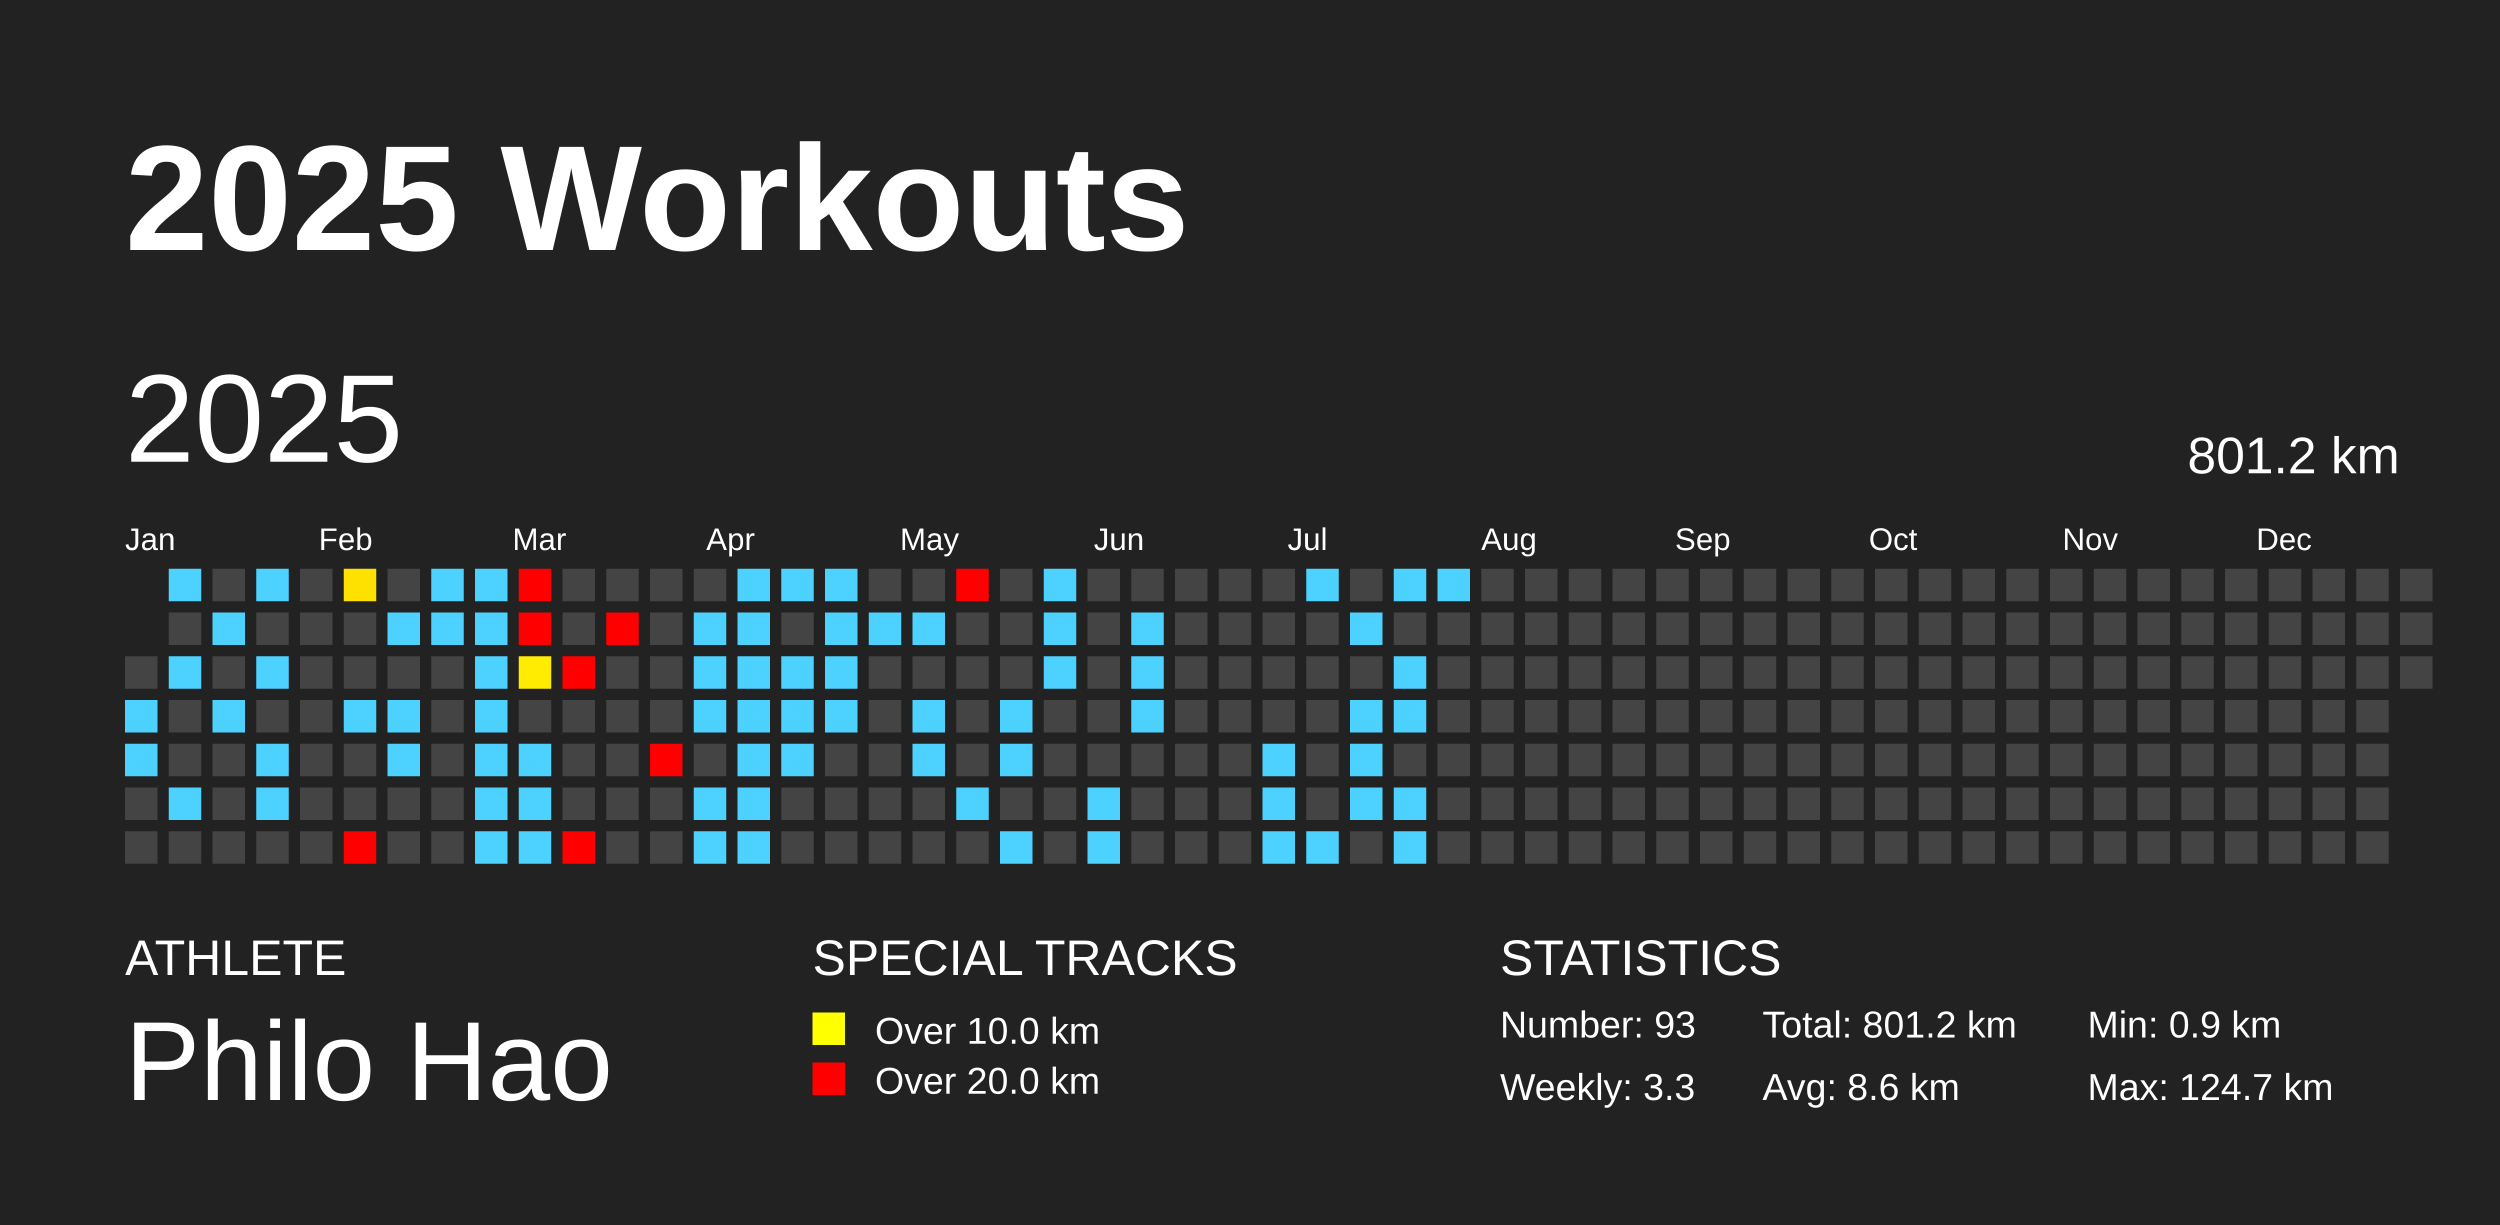
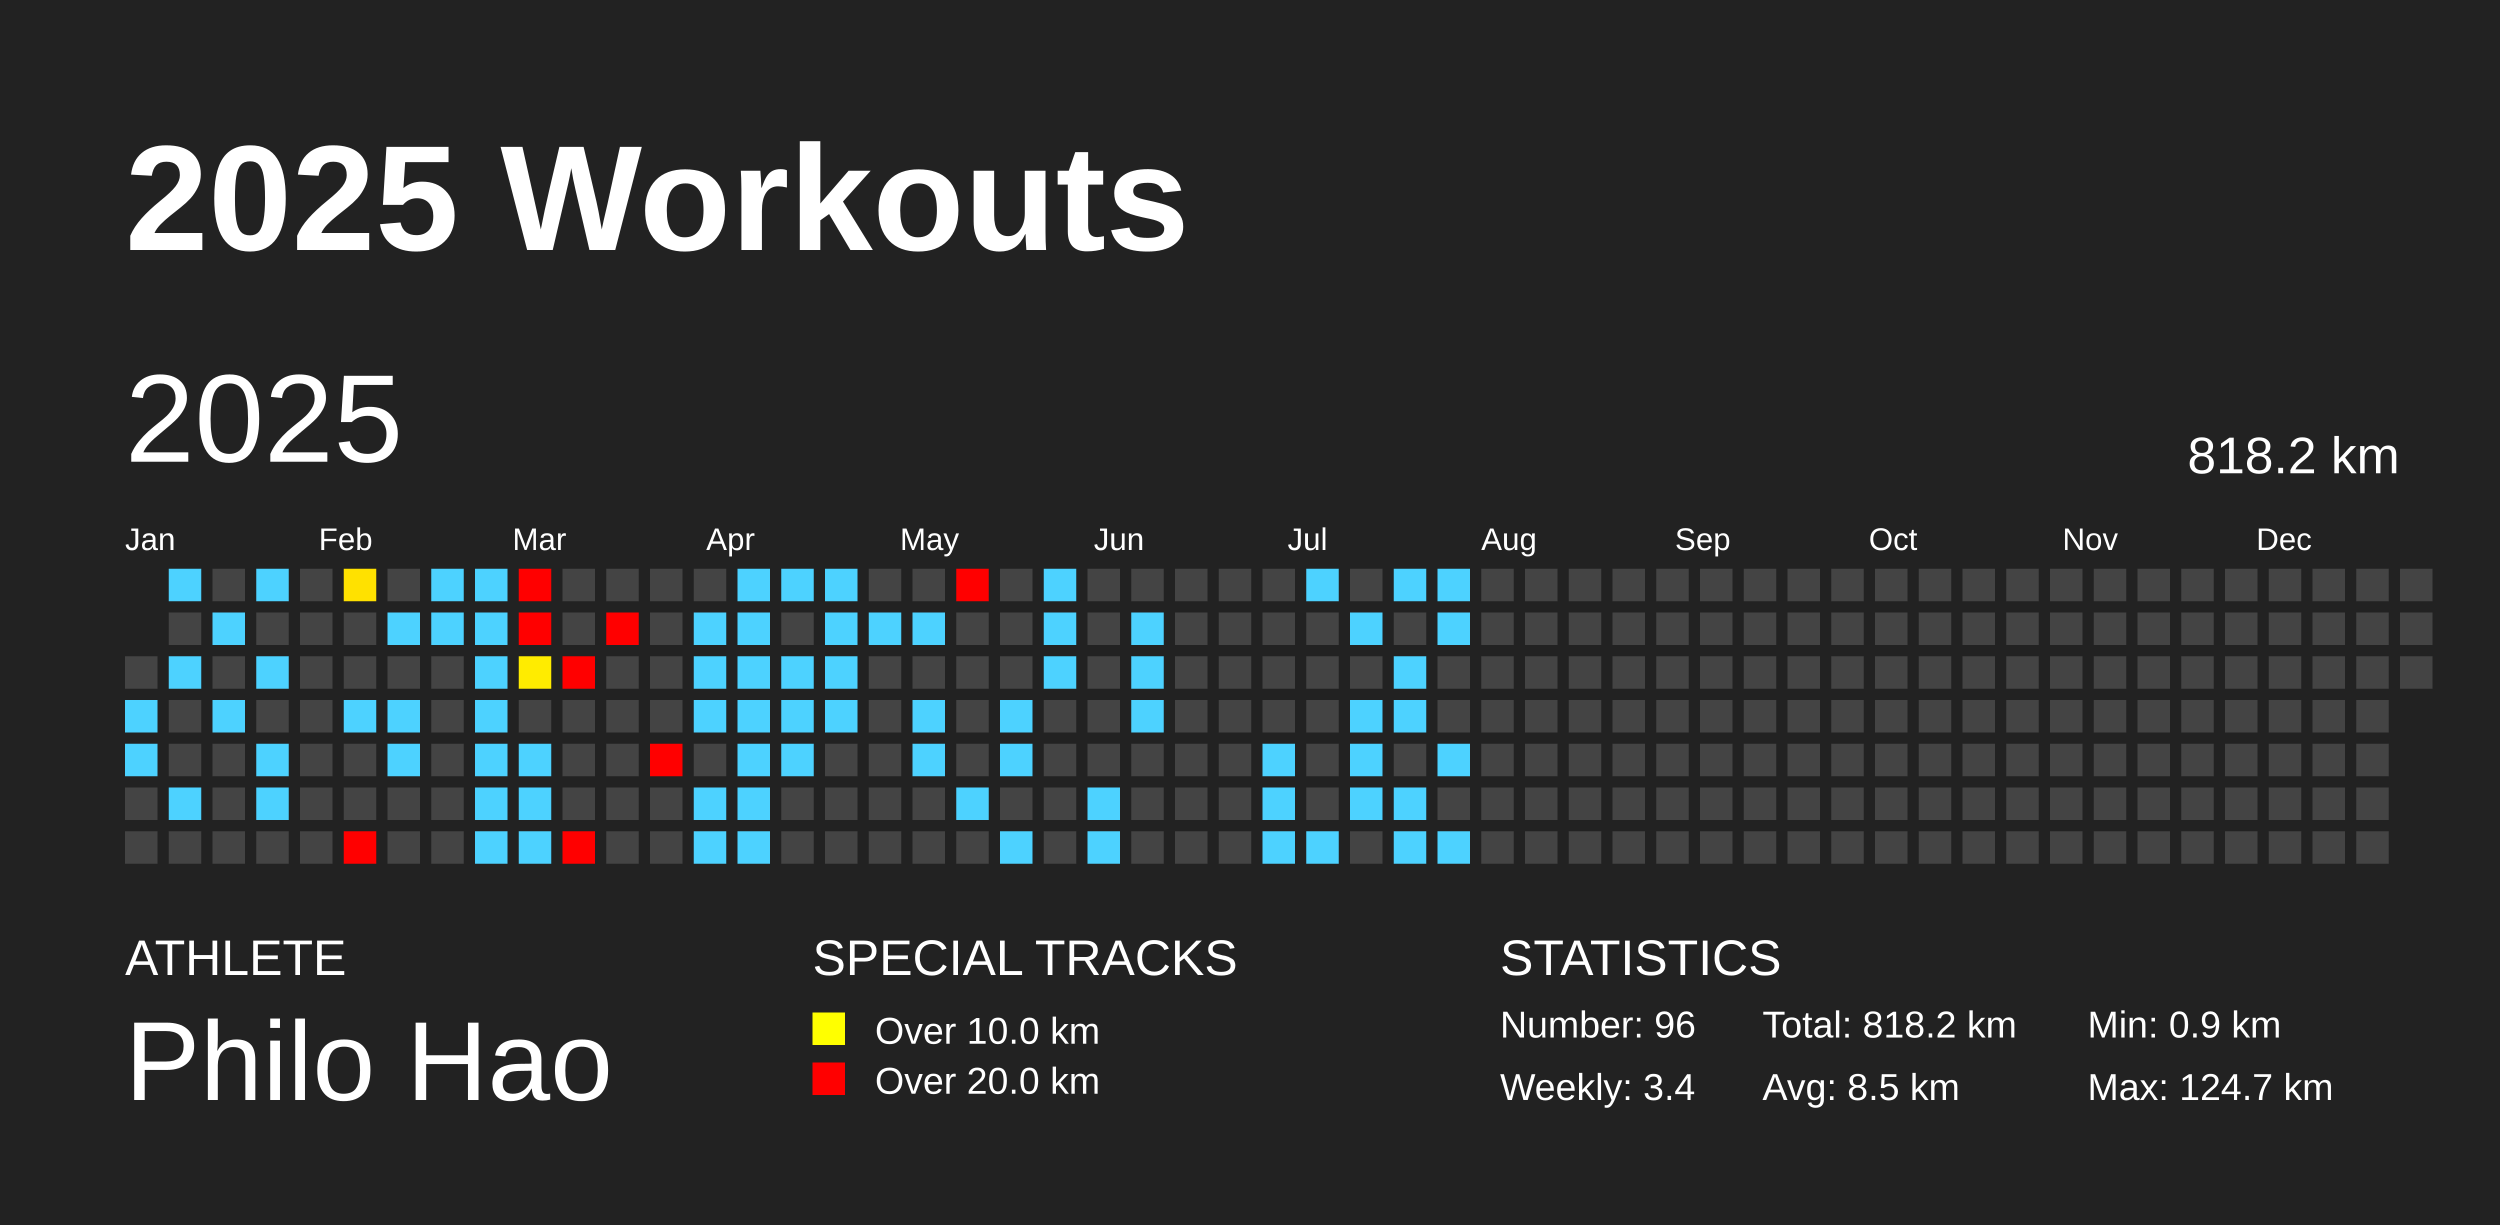
<svg xmlns="http://www.w3.org/2000/svg" baseProfile="full" height="98mm" version="1.1" viewBox="0,0,200,98" width="200mm">
  <defs />
  <rect fill="#222222" height="98" width="200" x="0" y="0" />
  <text fill="#FFFFFF" style="font-size:12px; font-family:Arial; font-weight:bold;" x="10" y="20">2025 Workouts</text>
  <text fill="#FFFFFF" style="font-size:4px; font-family:Arial" x="10" y="78">ATHLETE</text>
  <text fill="#FFFFFF" style="font-size:9px; font-family:Arial" x="10" y="88">Philo Hao</text>
  <text fill="#FFFFFF" style="font-size:4px; font-family:Arial" x="65" y="78">SPECIAL TRACKS</text>
  <rect fill="yellow" height="2.6" width="2.6" x="65" y="81" />
  <text fill="#FFFFFF" style="font-size:3px; font-family:Arial" x="70" y="83.5">Over 10.0 km</text>
  <rect fill="red" height="2.6" width="2.6" x="65" y="85" />
  <text fill="#FFFFFF" style="font-size:3px; font-family:Arial" x="70" y="87.5">Over 20.0 km</text>
  <text fill="#FFFFFF" style="font-size:4px; font-family:Arial" x="120" y="78">STATISTICS</text>
-   <text fill="#FFFFFF" style="font-size:3px; font-family:Arial" x="120" y="83">Number: 93</text>
-   <text fill="#FFFFFF" style="font-size:3px; font-family:Arial" x="120" y="88">Weekly: 3.3</text>
-   <text fill="#FFFFFF" style="font-size:3px; font-family:Arial" x="141" y="83">Total: 801.2 km</text>
-   <text fill="#FFFFFF" style="font-size:3px; font-family:Arial" x="141" y="88">Avg: 8.6 km</text>
+   <text fill="#FFFFFF" style="font-size:3px; font-family:Arial" x="120" y="83">Number: 96</text>
+   <text fill="#FFFFFF" style="font-size:3px; font-family:Arial" x="120" y="88">Weekly: 3.4</text>
+   <text fill="#FFFFFF" style="font-size:3px; font-family:Arial" x="141" y="83">Total: 818.2 km</text>
+   <text fill="#FFFFFF" style="font-size:3px; font-family:Arial" x="141" y="88">Avg: 8.5 km</text>
  <text fill="#FFFFFF" style="font-size:3px; font-family:Arial" x="167" y="83">Min: 0.9 km</text>
  <text fill="#FFFFFF" style="font-size:3px; font-family:Arial" x="167" y="88">Max: 124.7 km</text>
  <text dominant-baseline="hanging" fill="#FFFFFF" style="font-size:10.0px; font-family:Arial;" x="10" y="30">2025</text>
-   <text dominant-baseline="hanging" fill="#FFFFFF" style="font-size:4.125px; font-family:Arial;" x="175" y="35">801.2 km</text>
+   <text dominant-baseline="hanging" fill="#FFFFFF" style="font-size:4.125px; font-family:Arial;" x="175" y="35">818.2 km</text>
  <text fill="#FFFFFF" style="font-size:2.5px; font-family:Arial" x="10.0" y="44">Jan</text>
  <text fill="#FFFFFF" style="font-size:2.5px; font-family:Arial" x="25.5" y="44">Feb</text>
  <text fill="#FFFFFF" style="font-size:2.5px; font-family:Arial" x="41.0" y="44">Mar</text>
  <text fill="#FFFFFF" style="font-size:2.5px; font-family:Arial" x="56.5" y="44">Apr</text>
  <text fill="#FFFFFF" style="font-size:2.5px; font-family:Arial" x="72.0" y="44">May</text>
  <text fill="#FFFFFF" style="font-size:2.5px; font-family:Arial" x="87.5" y="44">Jun</text>
  <text fill="#FFFFFF" style="font-size:2.5px; font-family:Arial" x="103.0" y="44">Jul</text>
  <text fill="#FFFFFF" style="font-size:2.5px; font-family:Arial" x="118.5" y="44">Aug</text>
  <text fill="#FFFFFF" style="font-size:2.5px; font-family:Arial" x="134.0" y="44">Sep</text>
  <text fill="#FFFFFF" style="font-size:2.5px; font-family:Arial" x="149.5" y="44">Oct</text>
  <text fill="#FFFFFF" style="font-size:2.5px; font-family:Arial" x="165.0" y="44">Nov</text>
  <text fill="#FFFFFF" style="font-size:2.5px; font-family:Arial" x="180.5" y="44">Dec</text>
  <rect fill="#444444" height="2.6" width="2.6" x="10.0" y="52.5" />
  <rect fill="#4dd2ff" height="2.6" width="2.6" x="10.0" y="56.0" />
  <rect fill="#4dd2ff" height="2.6" width="2.6" x="10.0" y="59.5" />
  <rect fill="#444444" height="2.6" width="2.6" x="10.0" y="63.0" />
  <rect fill="#444444" height="2.6" width="2.6" x="10.0" y="66.5" />
  <rect fill="#4dd2ff" height="2.6" width="2.6" x="13.5" y="45.5" />
  <rect fill="#444444" height="2.6" width="2.6" x="13.5" y="49.0" />
  <rect fill="#4dd2ff" height="2.6" width="2.6" x="13.5" y="52.5" />
  <rect fill="#444444" height="2.6" width="2.6" x="13.5" y="56.0" />
  <rect fill="#444444" height="2.6" width="2.6" x="13.5" y="59.5" />
  <rect fill="#4dd2ff" height="2.6" width="2.6" x="13.5" y="63.0" />
  <rect fill="#444444" height="2.6" width="2.6" x="13.5" y="66.5" />
  <rect fill="#444444" height="2.6" width="2.6" x="17.0" y="45.5" />
  <rect fill="#4dd2ff" height="2.6" width="2.6" x="17.0" y="49.0" />
  <rect fill="#444444" height="2.6" width="2.6" x="17.0" y="52.5" />
  <rect fill="#4dd2ff" height="2.6" width="2.6" x="17.0" y="56.0" />
  <rect fill="#444444" height="2.6" width="2.6" x="17.0" y="59.5" />
  <rect fill="#444444" height="2.6" width="2.6" x="17.0" y="63.0" />
  <rect fill="#444444" height="2.6" width="2.6" x="17.0" y="66.5" />
  <rect fill="#4dd2ff" height="2.6" width="2.6" x="20.5" y="45.5" />
  <rect fill="#444444" height="2.6" width="2.6" x="20.5" y="49.0" />
  <rect fill="#4dd2ff" height="2.6" width="2.6" x="20.5" y="52.5" />
  <rect fill="#444444" height="2.6" width="2.6" x="20.5" y="56.0" />
  <rect fill="#4dd2ff" height="2.6" width="2.6" x="20.5" y="59.5" />
  <rect fill="#4dd2ff" height="2.6" width="2.6" x="20.5" y="63.0" />
  <rect fill="#444444" height="2.6" width="2.6" x="20.5" y="66.5" />
  <rect fill="#444444" height="2.6" width="2.6" x="24.0" y="45.5" />
  <rect fill="#444444" height="2.6" width="2.6" x="24.0" y="49.0" />
  <rect fill="#444444" height="2.6" width="2.6" x="24.0" y="52.5" />
  <rect fill="#444444" height="2.6" width="2.6" x="24.0" y="56.0" />
  <rect fill="#444444" height="2.6" width="2.6" x="24.0" y="59.5" />
  <rect fill="#444444" height="2.6" width="2.6" x="24.0" y="63.0" />
  <rect fill="#444444" height="2.6" width="2.6" x="24.0" y="66.5" />
  <rect fill="#ffe100" height="2.6" width="2.6" x="27.5" y="45.5" />
  <rect fill="#444444" height="2.6" width="2.6" x="27.5" y="49.0" />
  <rect fill="#444444" height="2.6" width="2.6" x="27.5" y="52.5" />
  <rect fill="#4dd2ff" height="2.6" width="2.6" x="27.5" y="56.0" />
  <rect fill="#444444" height="2.6" width="2.6" x="27.5" y="59.5" />
  <rect fill="#444444" height="2.6" width="2.6" x="27.5" y="63.0" />
  <rect fill="red" height="2.6" width="2.6" x="27.5" y="66.5" />
  <rect fill="#444444" height="2.6" width="2.6" x="31.0" y="45.5" />
  <rect fill="#4dd2ff" height="2.6" width="2.6" x="31.0" y="49.0" />
  <rect fill="#444444" height="2.6" width="2.6" x="31.0" y="52.5" />
  <rect fill="#4dd2ff" height="2.6" width="2.6" x="31.0" y="56.0" />
  <rect fill="#4dd2ff" height="2.6" width="2.6" x="31.0" y="59.5" />
  <rect fill="#444444" height="2.6" width="2.6" x="31.0" y="63.0" />
  <rect fill="#444444" height="2.6" width="2.6" x="31.0" y="66.5" />
  <rect fill="#4dd2ff" height="2.6" width="2.6" x="34.5" y="45.5" />
  <rect fill="#4dd2ff" height="2.6" width="2.6" x="34.5" y="49.0" />
  <rect fill="#444444" height="2.6" width="2.6" x="34.5" y="52.5" />
  <rect fill="#444444" height="2.6" width="2.6" x="34.5" y="56.0" />
  <rect fill="#444444" height="2.6" width="2.6" x="34.5" y="59.5" />
  <rect fill="#444444" height="2.6" width="2.6" x="34.5" y="63.0" />
  <rect fill="#444444" height="2.6" width="2.6" x="34.5" y="66.5" />
  <rect fill="#4dd2ff" height="2.6" width="2.6" x="38.0" y="45.5" />
  <rect fill="#4dd2ff" height="2.6" width="2.6" x="38.0" y="49.0" />
  <rect fill="#4dd2ff" height="2.6" width="2.6" x="38.0" y="52.5" />
  <rect fill="#4dd2ff" height="2.6" width="2.6" x="38.0" y="56.0" />
  <rect fill="#4dd2ff" height="2.6" width="2.6" x="38.0" y="59.5" />
  <rect fill="#4dd2ff" height="2.6" width="2.6" x="38.0" y="63.0" />
  <rect fill="#4dd2ff" height="2.6" width="2.6" x="38.0" y="66.5" />
  <rect fill="red" height="2.6" width="2.6" x="41.5" y="45.5" />
  <rect fill="red" height="2.6" width="2.6" x="41.5" y="49.0" />
  <rect fill="#ffec00" height="2.6" width="2.6" x="41.5" y="52.5" />
  <rect fill="#444444" height="2.6" width="2.6" x="41.5" y="56.0" />
  <rect fill="#4dd2ff" height="2.6" width="2.6" x="41.5" y="59.5" />
  <rect fill="#4dd2ff" height="2.6" width="2.6" x="41.5" y="63.0" />
  <rect fill="#4dd2ff" height="2.6" width="2.6" x="41.5" y="66.5" />
  <rect fill="#444444" height="2.6" width="2.6" x="45.0" y="45.5" />
  <rect fill="#444444" height="2.6" width="2.6" x="45.0" y="49.0" />
  <rect fill="red" height="2.6" width="2.6" x="45.0" y="52.5" />
  <rect fill="#444444" height="2.6" width="2.6" x="45.0" y="56.0" />
  <rect fill="#444444" height="2.6" width="2.6" x="45.0" y="59.5" />
  <rect fill="#444444" height="2.6" width="2.6" x="45.0" y="63.0" />
  <rect fill="red" height="2.6" width="2.6" x="45.0" y="66.5" />
  <rect fill="#444444" height="2.6" width="2.6" x="48.5" y="45.5" />
  <rect fill="red" height="2.6" width="2.6" x="48.5" y="49.0" />
  <rect fill="#444444" height="2.6" width="2.6" x="48.5" y="52.5" />
  <rect fill="#444444" height="2.6" width="2.6" x="48.5" y="56.0" />
  <rect fill="#444444" height="2.6" width="2.6" x="48.5" y="59.5" />
  <rect fill="#444444" height="2.6" width="2.6" x="48.5" y="63.0" />
  <rect fill="#444444" height="2.6" width="2.6" x="48.5" y="66.5" />
  <rect fill="#444444" height="2.6" width="2.6" x="52.0" y="45.5" />
  <rect fill="#444444" height="2.6" width="2.6" x="52.0" y="49.0" />
  <rect fill="#444444" height="2.6" width="2.6" x="52.0" y="52.5" />
  <rect fill="#444444" height="2.6" width="2.6" x="52.0" y="56.0" />
  <rect fill="red" height="2.6" width="2.6" x="52.0" y="59.5" />
  <rect fill="#444444" height="2.6" width="2.6" x="52.0" y="63.0" />
  <rect fill="#444444" height="2.6" width="2.6" x="52.0" y="66.5" />
  <rect fill="#444444" height="2.6" width="2.6" x="55.5" y="45.5" />
  <rect fill="#4dd2ff" height="2.6" width="2.6" x="55.5" y="49.0" />
  <rect fill="#4dd2ff" height="2.6" width="2.6" x="55.5" y="52.5" />
  <rect fill="#4dd2ff" height="2.6" width="2.6" x="55.5" y="56.0" />
  <rect fill="#444444" height="2.6" width="2.6" x="55.5" y="59.5" />
  <rect fill="#4dd2ff" height="2.6" width="2.6" x="55.5" y="63.0" />
  <rect fill="#4dd2ff" height="2.6" width="2.6" x="55.5" y="66.5" />
  <rect fill="#4dd2ff" height="2.6" width="2.6" x="59.0" y="45.5" />
  <rect fill="#4dd2ff" height="2.6" width="2.6" x="59.0" y="49.0" />
  <rect fill="#4dd2ff" height="2.6" width="2.6" x="59.0" y="52.5" />
  <rect fill="#4dd2ff" height="2.6" width="2.6" x="59.0" y="56.0" />
  <rect fill="#4dd2ff" height="2.6" width="2.6" x="59.0" y="59.5" />
  <rect fill="#4dd2ff" height="2.6" width="2.6" x="59.0" y="63.0" />
  <rect fill="#4dd2ff" height="2.6" width="2.6" x="59.0" y="66.5" />
  <rect fill="#4dd2ff" height="2.6" width="2.6" x="62.5" y="45.5" />
  <rect fill="#444444" height="2.6" width="2.6" x="62.5" y="49.0" />
  <rect fill="#4dd2ff" height="2.6" width="2.6" x="62.5" y="52.5" />
  <rect fill="#4dd2ff" height="2.6" width="2.6" x="62.5" y="56.0" />
  <rect fill="#4dd2ff" height="2.6" width="2.6" x="62.5" y="59.5" />
  <rect fill="#444444" height="2.6" width="2.6" x="62.5" y="63.0" />
  <rect fill="#444444" height="2.6" width="2.6" x="62.5" y="66.5" />
  <rect fill="#4dd2ff" height="2.6" width="2.6" x="66.0" y="45.5" />
  <rect fill="#4dd2ff" height="2.6" width="2.6" x="66.0" y="49.0" />
  <rect fill="#4dd2ff" height="2.6" width="2.6" x="66.0" y="52.5" />
  <rect fill="#4dd2ff" height="2.6" width="2.6" x="66.0" y="56.0" />
  <rect fill="#444444" height="2.6" width="2.6" x="66.0" y="59.5" />
  <rect fill="#444444" height="2.6" width="2.6" x="66.0" y="63.0" />
  <rect fill="#444444" height="2.6" width="2.6" x="66.0" y="66.5" />
  <rect fill="#444444" height="2.6" width="2.6" x="69.5" y="45.5" />
  <rect fill="#4dd2ff" height="2.6" width="2.6" x="69.5" y="49.0" />
  <rect fill="#444444" height="2.6" width="2.6" x="69.5" y="52.5" />
  <rect fill="#444444" height="2.6" width="2.6" x="69.5" y="56.0" />
  <rect fill="#444444" height="2.6" width="2.6" x="69.5" y="59.5" />
  <rect fill="#444444" height="2.6" width="2.6" x="69.5" y="63.0" />
  <rect fill="#444444" height="2.6" width="2.6" x="69.5" y="66.5" />
  <rect fill="#444444" height="2.6" width="2.6" x="73.0" y="45.5" />
  <rect fill="#4dd2ff" height="2.6" width="2.6" x="73.0" y="49.0" />
  <rect fill="#444444" height="2.6" width="2.6" x="73.0" y="52.5" />
  <rect fill="#4dd2ff" height="2.6" width="2.6" x="73.0" y="56.0" />
  <rect fill="#4dd2ff" height="2.6" width="2.6" x="73.0" y="59.5" />
  <rect fill="#444444" height="2.6" width="2.6" x="73.0" y="63.0" />
  <rect fill="#444444" height="2.6" width="2.6" x="73.0" y="66.5" />
  <rect fill="red" height="2.6" width="2.6" x="76.5" y="45.5" />
  <rect fill="#444444" height="2.6" width="2.6" x="76.5" y="49.0" />
  <rect fill="#444444" height="2.6" width="2.6" x="76.5" y="52.5" />
  <rect fill="#444444" height="2.6" width="2.6" x="76.5" y="56.0" />
  <rect fill="#444444" height="2.6" width="2.6" x="76.5" y="59.5" />
  <rect fill="#4dd2ff" height="2.6" width="2.6" x="76.5" y="63.0" />
  <rect fill="#444444" height="2.6" width="2.6" x="76.5" y="66.5" />
  <rect fill="#444444" height="2.6" width="2.6" x="80.0" y="45.5" />
  <rect fill="#444444" height="2.6" width="2.6" x="80.0" y="49.0" />
  <rect fill="#444444" height="2.6" width="2.6" x="80.0" y="52.5" />
  <rect fill="#4dd2ff" height="2.6" width="2.6" x="80.0" y="56.0" />
  <rect fill="#4dd2ff" height="2.6" width="2.6" x="80.0" y="59.5" />
  <rect fill="#444444" height="2.6" width="2.6" x="80.0" y="63.0" />
  <rect fill="#4dd2ff" height="2.6" width="2.6" x="80.0" y="66.5" />
  <rect fill="#4dd2ff" height="2.6" width="2.6" x="83.5" y="45.5" />
  <rect fill="#4dd2ff" height="2.6" width="2.6" x="83.5" y="49.0" />
  <rect fill="#4dd2ff" height="2.6" width="2.6" x="83.5" y="52.5" />
  <rect fill="#444444" height="2.6" width="2.6" x="83.5" y="56.0" />
  <rect fill="#444444" height="2.6" width="2.6" x="83.5" y="59.5" />
  <rect fill="#444444" height="2.6" width="2.6" x="83.5" y="63.0" />
  <rect fill="#444444" height="2.6" width="2.6" x="83.5" y="66.5" />
  <rect fill="#444444" height="2.6" width="2.6" x="87.0" y="45.5" />
  <rect fill="#444444" height="2.6" width="2.6" x="87.0" y="49.0" />
  <rect fill="#444444" height="2.6" width="2.6" x="87.0" y="52.5" />
  <rect fill="#444444" height="2.6" width="2.6" x="87.0" y="56.0" />
  <rect fill="#444444" height="2.6" width="2.6" x="87.0" y="59.5" />
  <rect fill="#4dd2ff" height="2.6" width="2.6" x="87.0" y="63.0" />
  <rect fill="#4dd2ff" height="2.6" width="2.6" x="87.0" y="66.5" />
  <rect fill="#444444" height="2.6" width="2.6" x="90.5" y="45.5" />
  <rect fill="#4dd2ff" height="2.6" width="2.6" x="90.5" y="49.0" />
  <rect fill="#4dd2ff" height="2.6" width="2.6" x="90.5" y="52.5" />
  <rect fill="#4dd2ff" height="2.6" width="2.6" x="90.5" y="56.0" />
  <rect fill="#444444" height="2.6" width="2.6" x="90.5" y="59.5" />
  <rect fill="#444444" height="2.6" width="2.6" x="90.5" y="63.0" />
  <rect fill="#444444" height="2.6" width="2.6" x="90.5" y="66.5" />
  <rect fill="#444444" height="2.6" width="2.6" x="94.0" y="45.5" />
  <rect fill="#444444" height="2.6" width="2.6" x="94.0" y="49.0" />
  <rect fill="#444444" height="2.6" width="2.6" x="94.0" y="52.5" />
  <rect fill="#444444" height="2.6" width="2.6" x="94.0" y="56.0" />
  <rect fill="#444444" height="2.6" width="2.6" x="94.0" y="59.5" />
  <rect fill="#444444" height="2.6" width="2.6" x="94.0" y="63.0" />
  <rect fill="#444444" height="2.6" width="2.6" x="94.0" y="66.5" />
  <rect fill="#444444" height="2.6" width="2.6" x="97.5" y="45.5" />
  <rect fill="#444444" height="2.6" width="2.6" x="97.5" y="49.0" />
  <rect fill="#444444" height="2.6" width="2.6" x="97.5" y="52.5" />
  <rect fill="#444444" height="2.6" width="2.6" x="97.5" y="56.0" />
  <rect fill="#444444" height="2.6" width="2.6" x="97.5" y="59.5" />
  <rect fill="#444444" height="2.6" width="2.6" x="97.5" y="63.0" />
  <rect fill="#444444" height="2.6" width="2.6" x="97.5" y="66.5" />
  <rect fill="#444444" height="2.6" width="2.6" x="101.0" y="45.5" />
  <rect fill="#444444" height="2.6" width="2.6" x="101.0" y="49.0" />
  <rect fill="#444444" height="2.6" width="2.6" x="101.0" y="52.5" />
  <rect fill="#444444" height="2.6" width="2.6" x="101.0" y="56.0" />
  <rect fill="#4dd2ff" height="2.6" width="2.6" x="101.0" y="59.5" />
  <rect fill="#4dd2ff" height="2.6" width="2.6" x="101.0" y="63.0" />
  <rect fill="#4dd2ff" height="2.6" width="2.6" x="101.0" y="66.5" />
  <rect fill="#4dd2ff" height="2.6" width="2.6" x="104.5" y="45.5" />
  <rect fill="#444444" height="2.6" width="2.6" x="104.5" y="49.0" />
  <rect fill="#444444" height="2.6" width="2.6" x="104.5" y="52.5" />
  <rect fill="#444444" height="2.6" width="2.6" x="104.5" y="56.0" />
  <rect fill="#444444" height="2.6" width="2.6" x="104.5" y="59.5" />
  <rect fill="#444444" height="2.6" width="2.6" x="104.5" y="63.0" />
  <rect fill="#4dd2ff" height="2.6" width="2.6" x="104.5" y="66.5" />
  <rect fill="#444444" height="2.6" width="2.6" x="108.0" y="45.5" />
  <rect fill="#4dd2ff" height="2.6" width="2.6" x="108.0" y="49.0" />
  <rect fill="#444444" height="2.6" width="2.6" x="108.0" y="52.5" />
  <rect fill="#4dd2ff" height="2.6" width="2.6" x="108.0" y="56.0" />
  <rect fill="#4dd2ff" height="2.6" width="2.6" x="108.0" y="59.5" />
  <rect fill="#4dd2ff" height="2.6" width="2.6" x="108.0" y="63.0" />
  <rect fill="#444444" height="2.6" width="2.6" x="108.0" y="66.5" />
  <rect fill="#4dd2ff" height="2.6" width="2.6" x="111.5" y="45.5" />
  <rect fill="#444444" height="2.6" width="2.6" x="111.5" y="49.0" />
  <rect fill="#4dd2ff" height="2.6" width="2.6" x="111.5" y="52.5" />
  <rect fill="#4dd2ff" height="2.6" width="2.6" x="111.5" y="56.0" />
  <rect fill="#444444" height="2.6" width="2.6" x="111.5" y="59.5" />
  <rect fill="#4dd2ff" height="2.6" width="2.6" x="111.5" y="63.0" />
  <rect fill="#4dd2ff" height="2.6" width="2.6" x="111.5" y="66.5" />
  <rect fill="#4dd2ff" height="2.6" width="2.6" x="115.0" y="45.5" />
-   <rect fill="#444444" height="2.6" width="2.6" x="115.0" y="49.0" />
+   <rect fill="#4dd2ff" height="2.6" width="2.6" x="115.0" y="49.0" />
  <rect fill="#444444" height="2.6" width="2.6" x="115.0" y="52.5" />
  <rect fill="#444444" height="2.6" width="2.6" x="115.0" y="56.0" />
-   <rect fill="#444444" height="2.6" width="2.6" x="115.0" y="59.5" />
+   <rect fill="#4dd2ff" height="2.6" width="2.6" x="115.0" y="59.5" />
  <rect fill="#444444" height="2.6" width="2.6" x="115.0" y="63.0" />
-   <rect fill="#444444" height="2.6" width="2.6" x="115.0" y="66.5" />
+   <rect fill="#4dd2ff" height="2.6" width="2.6" x="115.0" y="66.5" />
  <rect fill="#444444" height="2.6" width="2.6" x="118.5" y="45.5" />
  <rect fill="#444444" height="2.6" width="2.6" x="118.5" y="49.0" />
  <rect fill="#444444" height="2.6" width="2.6" x="118.5" y="52.5" />
  <rect fill="#444444" height="2.6" width="2.6" x="118.5" y="56.0" />
  <rect fill="#444444" height="2.6" width="2.6" x="118.5" y="59.5" />
  <rect fill="#444444" height="2.6" width="2.6" x="118.5" y="63.0" />
  <rect fill="#444444" height="2.6" width="2.6" x="118.5" y="66.5" />
  <rect fill="#444444" height="2.6" width="2.6" x="122.0" y="45.5" />
  <rect fill="#444444" height="2.6" width="2.6" x="122.0" y="49.0" />
  <rect fill="#444444" height="2.6" width="2.6" x="122.0" y="52.5" />
  <rect fill="#444444" height="2.6" width="2.6" x="122.0" y="56.0" />
  <rect fill="#444444" height="2.6" width="2.6" x="122.0" y="59.5" />
  <rect fill="#444444" height="2.6" width="2.6" x="122.0" y="63.0" />
  <rect fill="#444444" height="2.6" width="2.6" x="122.0" y="66.5" />
  <rect fill="#444444" height="2.6" width="2.6" x="125.5" y="45.5" />
  <rect fill="#444444" height="2.6" width="2.6" x="125.5" y="49.0" />
  <rect fill="#444444" height="2.6" width="2.6" x="125.5" y="52.5" />
  <rect fill="#444444" height="2.6" width="2.6" x="125.5" y="56.0" />
  <rect fill="#444444" height="2.6" width="2.6" x="125.5" y="59.5" />
  <rect fill="#444444" height="2.6" width="2.6" x="125.5" y="63.0" />
  <rect fill="#444444" height="2.6" width="2.6" x="125.5" y="66.5" />
  <rect fill="#444444" height="2.6" width="2.6" x="129.0" y="45.5" />
  <rect fill="#444444" height="2.6" width="2.6" x="129.0" y="49.0" />
  <rect fill="#444444" height="2.6" width="2.6" x="129.0" y="52.5" />
  <rect fill="#444444" height="2.6" width="2.6" x="129.0" y="56.0" />
  <rect fill="#444444" height="2.6" width="2.6" x="129.0" y="59.5" />
  <rect fill="#444444" height="2.6" width="2.6" x="129.0" y="63.0" />
  <rect fill="#444444" height="2.6" width="2.6" x="129.0" y="66.5" />
  <rect fill="#444444" height="2.6" width="2.6" x="132.5" y="45.5" />
  <rect fill="#444444" height="2.6" width="2.6" x="132.5" y="49.0" />
  <rect fill="#444444" height="2.6" width="2.6" x="132.5" y="52.5" />
  <rect fill="#444444" height="2.6" width="2.6" x="132.5" y="56.0" />
  <rect fill="#444444" height="2.6" width="2.6" x="132.5" y="59.5" />
  <rect fill="#444444" height="2.6" width="2.6" x="132.5" y="63.0" />
  <rect fill="#444444" height="2.6" width="2.6" x="132.5" y="66.5" />
  <rect fill="#444444" height="2.6" width="2.6" x="136.0" y="45.5" />
  <rect fill="#444444" height="2.6" width="2.6" x="136.0" y="49.0" />
  <rect fill="#444444" height="2.6" width="2.6" x="136.0" y="52.5" />
  <rect fill="#444444" height="2.6" width="2.6" x="136.0" y="56.0" />
  <rect fill="#444444" height="2.6" width="2.6" x="136.0" y="59.5" />
  <rect fill="#444444" height="2.6" width="2.6" x="136.0" y="63.0" />
  <rect fill="#444444" height="2.6" width="2.6" x="136.0" y="66.5" />
  <rect fill="#444444" height="2.6" width="2.6" x="139.5" y="45.5" />
  <rect fill="#444444" height="2.6" width="2.6" x="139.5" y="49.0" />
  <rect fill="#444444" height="2.6" width="2.6" x="139.5" y="52.5" />
  <rect fill="#444444" height="2.6" width="2.6" x="139.5" y="56.0" />
  <rect fill="#444444" height="2.6" width="2.6" x="139.5" y="59.5" />
  <rect fill="#444444" height="2.6" width="2.6" x="139.5" y="63.0" />
  <rect fill="#444444" height="2.6" width="2.6" x="139.5" y="66.5" />
  <rect fill="#444444" height="2.6" width="2.6" x="143.0" y="45.5" />
  <rect fill="#444444" height="2.6" width="2.6" x="143.0" y="49.0" />
  <rect fill="#444444" height="2.6" width="2.6" x="143.0" y="52.5" />
  <rect fill="#444444" height="2.6" width="2.6" x="143.0" y="56.0" />
  <rect fill="#444444" height="2.6" width="2.6" x="143.0" y="59.5" />
  <rect fill="#444444" height="2.6" width="2.6" x="143.0" y="63.0" />
  <rect fill="#444444" height="2.6" width="2.6" x="143.0" y="66.5" />
  <rect fill="#444444" height="2.6" width="2.6" x="146.5" y="45.5" />
  <rect fill="#444444" height="2.6" width="2.6" x="146.5" y="49.0" />
  <rect fill="#444444" height="2.6" width="2.6" x="146.5" y="52.5" />
  <rect fill="#444444" height="2.6" width="2.6" x="146.5" y="56.0" />
  <rect fill="#444444" height="2.6" width="2.6" x="146.5" y="59.5" />
  <rect fill="#444444" height="2.6" width="2.6" x="146.5" y="63.0" />
  <rect fill="#444444" height="2.6" width="2.6" x="146.5" y="66.5" />
  <rect fill="#444444" height="2.6" width="2.6" x="150.0" y="45.5" />
  <rect fill="#444444" height="2.6" width="2.6" x="150.0" y="49.0" />
  <rect fill="#444444" height="2.6" width="2.6" x="150.0" y="52.5" />
  <rect fill="#444444" height="2.6" width="2.6" x="150.0" y="56.0" />
  <rect fill="#444444" height="2.6" width="2.6" x="150.0" y="59.5" />
  <rect fill="#444444" height="2.6" width="2.6" x="150.0" y="63.0" />
  <rect fill="#444444" height="2.6" width="2.6" x="150.0" y="66.5" />
  <rect fill="#444444" height="2.6" width="2.6" x="153.5" y="45.5" />
  <rect fill="#444444" height="2.6" width="2.6" x="153.5" y="49.0" />
  <rect fill="#444444" height="2.6" width="2.6" x="153.5" y="52.5" />
  <rect fill="#444444" height="2.6" width="2.6" x="153.5" y="56.0" />
  <rect fill="#444444" height="2.6" width="2.6" x="153.5" y="59.5" />
  <rect fill="#444444" height="2.6" width="2.6" x="153.5" y="63.0" />
  <rect fill="#444444" height="2.6" width="2.6" x="153.5" y="66.5" />
  <rect fill="#444444" height="2.6" width="2.6" x="157.0" y="45.5" />
  <rect fill="#444444" height="2.6" width="2.6" x="157.0" y="49.0" />
  <rect fill="#444444" height="2.6" width="2.6" x="157.0" y="52.5" />
  <rect fill="#444444" height="2.6" width="2.6" x="157.0" y="56.0" />
  <rect fill="#444444" height="2.6" width="2.6" x="157.0" y="59.5" />
  <rect fill="#444444" height="2.6" width="2.6" x="157.0" y="63.0" />
  <rect fill="#444444" height="2.6" width="2.6" x="157.0" y="66.5" />
  <rect fill="#444444" height="2.6" width="2.6" x="160.5" y="45.5" />
  <rect fill="#444444" height="2.6" width="2.6" x="160.5" y="49.0" />
  <rect fill="#444444" height="2.6" width="2.6" x="160.5" y="52.5" />
  <rect fill="#444444" height="2.6" width="2.6" x="160.5" y="56.0" />
  <rect fill="#444444" height="2.6" width="2.6" x="160.5" y="59.5" />
  <rect fill="#444444" height="2.6" width="2.6" x="160.5" y="63.0" />
  <rect fill="#444444" height="2.6" width="2.6" x="160.5" y="66.5" />
  <rect fill="#444444" height="2.6" width="2.6" x="164.0" y="45.5" />
  <rect fill="#444444" height="2.6" width="2.6" x="164.0" y="49.0" />
  <rect fill="#444444" height="2.6" width="2.6" x="164.0" y="52.5" />
  <rect fill="#444444" height="2.6" width="2.6" x="164.0" y="56.0" />
  <rect fill="#444444" height="2.6" width="2.6" x="164.0" y="59.5" />
  <rect fill="#444444" height="2.6" width="2.6" x="164.0" y="63.0" />
  <rect fill="#444444" height="2.6" width="2.6" x="164.0" y="66.5" />
  <rect fill="#444444" height="2.6" width="2.6" x="167.5" y="45.5" />
  <rect fill="#444444" height="2.6" width="2.6" x="167.5" y="49.0" />
  <rect fill="#444444" height="2.6" width="2.6" x="167.5" y="52.5" />
  <rect fill="#444444" height="2.6" width="2.6" x="167.5" y="56.0" />
  <rect fill="#444444" height="2.6" width="2.6" x="167.5" y="59.5" />
  <rect fill="#444444" height="2.6" width="2.6" x="167.5" y="63.0" />
  <rect fill="#444444" height="2.6" width="2.6" x="167.5" y="66.5" />
  <rect fill="#444444" height="2.6" width="2.6" x="171.0" y="45.5" />
  <rect fill="#444444" height="2.6" width="2.6" x="171.0" y="49.0" />
  <rect fill="#444444" height="2.6" width="2.6" x="171.0" y="52.5" />
  <rect fill="#444444" height="2.6" width="2.6" x="171.0" y="56.0" />
  <rect fill="#444444" height="2.6" width="2.6" x="171.0" y="59.5" />
  <rect fill="#444444" height="2.6" width="2.6" x="171.0" y="63.0" />
  <rect fill="#444444" height="2.6" width="2.6" x="171.0" y="66.5" />
  <rect fill="#444444" height="2.6" width="2.6" x="174.5" y="45.5" />
  <rect fill="#444444" height="2.6" width="2.6" x="174.5" y="49.0" />
  <rect fill="#444444" height="2.6" width="2.6" x="174.5" y="52.5" />
  <rect fill="#444444" height="2.6" width="2.6" x="174.5" y="56.0" />
  <rect fill="#444444" height="2.6" width="2.6" x="174.5" y="59.5" />
  <rect fill="#444444" height="2.6" width="2.6" x="174.5" y="63.0" />
  <rect fill="#444444" height="2.6" width="2.6" x="174.5" y="66.5" />
  <rect fill="#444444" height="2.6" width="2.6" x="178.0" y="45.5" />
  <rect fill="#444444" height="2.6" width="2.6" x="178.0" y="49.0" />
  <rect fill="#444444" height="2.6" width="2.6" x="178.0" y="52.5" />
  <rect fill="#444444" height="2.6" width="2.6" x="178.0" y="56.0" />
  <rect fill="#444444" height="2.6" width="2.6" x="178.0" y="59.5" />
  <rect fill="#444444" height="2.6" width="2.6" x="178.0" y="63.0" />
  <rect fill="#444444" height="2.6" width="2.6" x="178.0" y="66.5" />
  <rect fill="#444444" height="2.6" width="2.6" x="181.5" y="45.5" />
  <rect fill="#444444" height="2.6" width="2.6" x="181.5" y="49.0" />
  <rect fill="#444444" height="2.6" width="2.6" x="181.5" y="52.5" />
  <rect fill="#444444" height="2.6" width="2.6" x="181.5" y="56.0" />
  <rect fill="#444444" height="2.6" width="2.6" x="181.5" y="59.5" />
  <rect fill="#444444" height="2.6" width="2.6" x="181.5" y="63.0" />
  <rect fill="#444444" height="2.6" width="2.6" x="181.5" y="66.5" />
  <rect fill="#444444" height="2.6" width="2.6" x="185.0" y="45.5" />
  <rect fill="#444444" height="2.6" width="2.6" x="185.0" y="49.0" />
  <rect fill="#444444" height="2.6" width="2.6" x="185.0" y="52.5" />
  <rect fill="#444444" height="2.6" width="2.6" x="185.0" y="56.0" />
  <rect fill="#444444" height="2.6" width="2.6" x="185.0" y="59.5" />
  <rect fill="#444444" height="2.6" width="2.6" x="185.0" y="63.0" />
  <rect fill="#444444" height="2.6" width="2.6" x="185.0" y="66.5" />
  <rect fill="#444444" height="2.6" width="2.6" x="188.5" y="45.5" />
  <rect fill="#444444" height="2.6" width="2.6" x="188.5" y="49.0" />
  <rect fill="#444444" height="2.6" width="2.6" x="188.5" y="52.5" />
  <rect fill="#444444" height="2.6" width="2.6" x="188.5" y="56.0" />
  <rect fill="#444444" height="2.6" width="2.6" x="188.5" y="59.5" />
  <rect fill="#444444" height="2.6" width="2.6" x="188.5" y="63.0" />
  <rect fill="#444444" height="2.6" width="2.6" x="188.5" y="66.5" />
  <rect fill="#444444" height="2.6" width="2.6" x="192.0" y="45.5" />
  <rect fill="#444444" height="2.6" width="2.6" x="192.0" y="49.0" />
  <rect fill="#444444" height="2.6" width="2.6" x="192.0" y="52.5" />
</svg>
